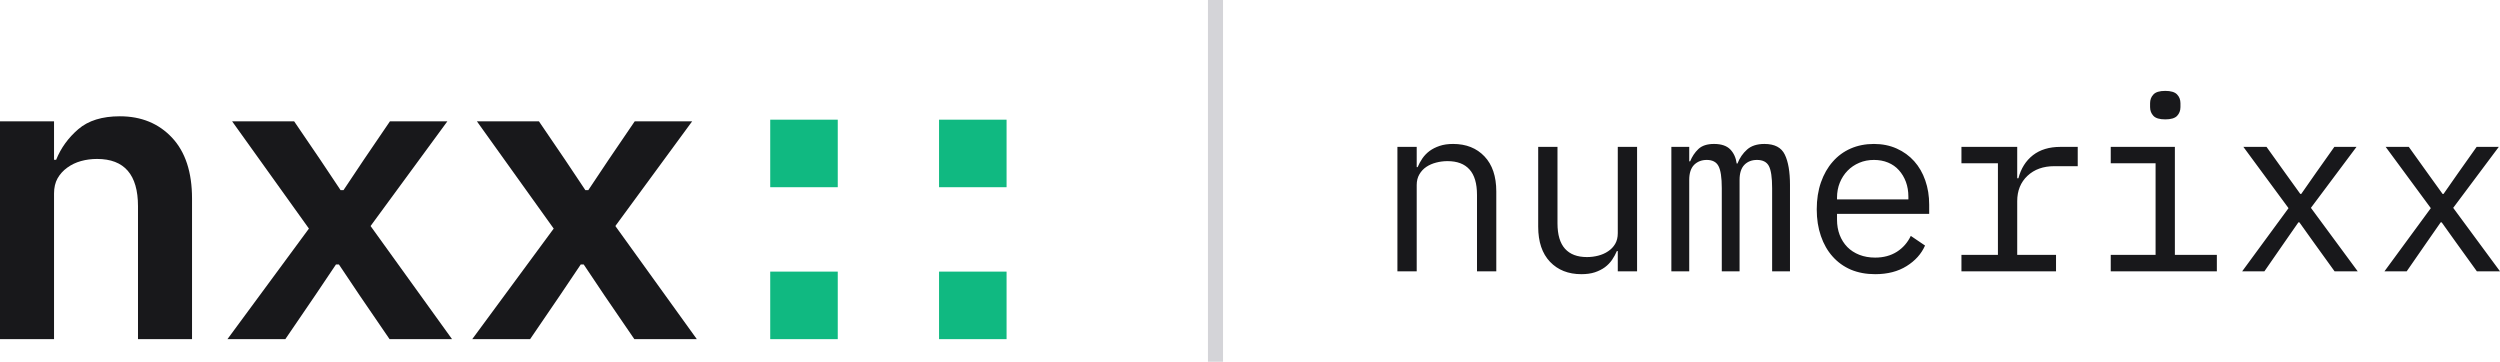
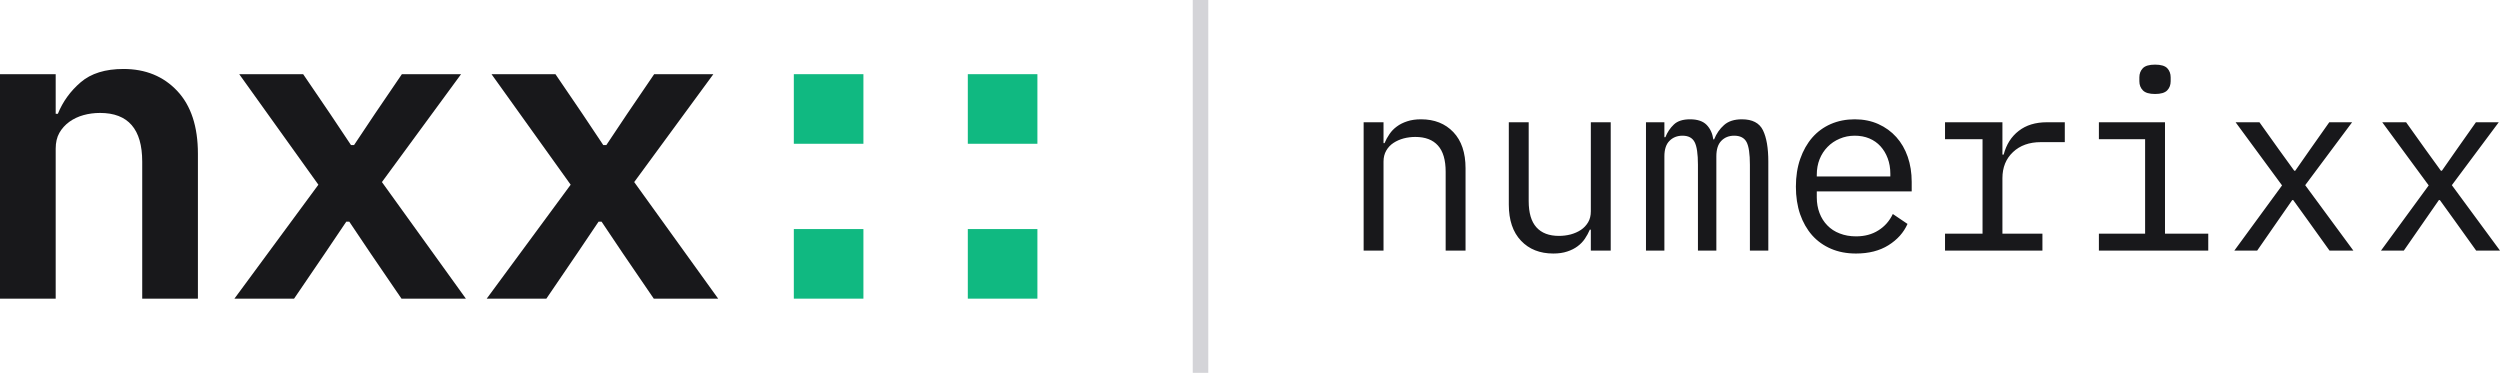
- <svg xmlns="http://www.w3.org/2000/svg" viewBox="4.2 -24 331.72 48" width="331.72" height="48" role="img" aria-label="Numerixx">
-   <path fill="#18181b" d="M4.2 21V-7.9H11.37V-2.8H11.65Q12.6 -5.15 14.59 -6.86Q16.58 -8.57 20.1 -8.57Q24.36 -8.57 27.02 -5.74Q29.68 -2.91 29.68 2.35V21H22.51V3.36Q22.51 -2.91 17.08 -2.91Q15.96 -2.91 14.95 -2.63Q13.94 -2.35 13.13 -1.76Q12.32 -1.18 11.84 -0.34Q11.37 0.5 11.37 1.68V21ZM34.38 21 45.19 6.33 35 -7.9H43.23L46.7 -2.8L49.39 1.23H49.78L52.47 -2.8L55.94 -7.9H63.56L53.37 5.99L64.18 21H55.89L51.91 15.18L49.17 11.09H48.78L46.03 15.18L42.06 21ZM66.86 21 77.67 6.33 67.48 -7.9H75.71L79.18 -2.8L81.87 1.23H82.26L84.95 -2.8L88.42 -7.9H96.04L85.85 5.99L96.66 21H88.37L84.39 15.18L81.65 11.09H81.26L78.51 15.18L74.54 21Z" />
-   <path fill="#10b981" d="M106.4 -8.12h8.96v8.96h-8.96zM106.4 12.04h8.96v8.96h-8.96zM128.8 -8.12h8.96v8.96h-8.96zM128.8 12.04h8.96v8.96h-8.96z" />
-   <rect fill="#d4d4d8" x="164.48" y="-24" width="2" height="48" />
-   <path fill="#18181b" d="M189.62 12V-4.51H192.18V-1.82H192.3Q192.56 -2.43 192.94 -2.99Q193.33 -3.55 193.89 -3.97Q194.45 -4.38 195.22 -4.64Q195.98 -4.9 197.01 -4.9Q199.6 -4.9 201.17 -3.25Q202.74 -1.6 202.74 1.41V12H200.18V1.86Q200.18 -0.42 199.18 -1.52Q198.19 -2.62 196.27 -2.62Q195.5 -2.62 194.77 -2.43Q194.03 -2.24 193.46 -1.86Q192.88 -1.47 192.53 -0.86Q192.18 -0.26 192.18 0.54V12ZM218.86 9.31H218.74Q218.48 9.92 218.1 10.48Q217.71 11.04 217.15 11.46Q216.59 11.87 215.82 12.13Q215.06 12.38 214.03 12.38Q211.44 12.38 209.87 10.74Q208.3 9.09 208.3 6.08V-4.51H210.86V5.63Q210.86 7.9 211.86 9.01Q212.85 10.11 214.77 10.11Q215.54 10.11 216.27 9.92Q217.01 9.73 217.58 9.34Q218.16 8.96 218.51 8.37Q218.86 7.78 218.86 6.94V-4.51H221.42V12H218.86ZM225.97 12V-4.51H228.34V-2.59H228.46Q228.85 -3.55 229.55 -4.22Q230.26 -4.9 231.63 -4.9Q233.07 -4.9 233.78 -4.18Q234.48 -3.46 234.64 -2.3H234.74Q235.18 -3.42 236.02 -4.16Q236.85 -4.9 238.32 -4.9Q240.34 -4.9 241.02 -3.49Q241.71 -2.08 241.71 0.54V12H239.34V0.96Q239.34 -1.15 238.91 -1.97Q238.48 -2.78 237.33 -2.78Q236.3 -2.78 235.66 -2.13Q235.02 -1.47 235.02 -0.13V12H232.66V0.96Q232.66 -1.15 232.22 -1.97Q231.79 -2.78 230.67 -2.78Q229.65 -2.78 228.99 -2.13Q228.34 -1.47 228.34 -0.13V12ZM253.01 12.38Q251.22 12.38 249.79 11.78Q248.37 11.17 247.36 10.03Q246.35 8.9 245.81 7.31Q245.26 5.73 245.26 3.78Q245.26 1.79 245.82 0.19Q246.38 -1.41 247.38 -2.54Q248.37 -3.68 249.76 -4.29Q251.15 -4.9 252.85 -4.9Q254.51 -4.9 255.87 -4.29Q257.23 -3.68 258.19 -2.61Q259.15 -1.54 259.66 -0.06Q260.18 1.41 260.18 3.17V4.38H247.95V5.15Q247.95 6.24 248.3 7.17Q248.66 8.1 249.31 8.77Q249.97 9.44 250.91 9.81Q251.86 10.18 253.01 10.18Q254.67 10.18 255.89 9.41Q257.1 8.64 257.74 7.3L259.63 8.58Q258.9 10.24 257.18 11.31Q255.47 12.38 253.01 12.38ZM252.85 -2.78Q251.79 -2.78 250.9 -2.4Q250 -2.02 249.34 -1.34Q248.69 -0.67 248.32 0.24Q247.95 1.15 247.95 2.24V2.46H257.42V2.11Q257.42 1.02 257.09 0.13Q256.75 -0.77 256.16 -1.42Q255.57 -2.08 254.72 -2.43Q253.87 -2.78 252.85 -2.78ZM264.46 9.82H269.3V-2.34H264.46V-4.51H271.86V-0.35H272.02Q272.53 -2.3 273.95 -3.41Q275.38 -4.51 277.58 -4.51H279.89V-1.95H276.78Q274.58 -1.95 273.22 -0.67Q271.86 0.61 271.86 2.69V9.82H277.01V12H264.46ZM291.5 -8.16Q290.38 -8.16 289.94 -8.62Q289.49 -9.09 289.49 -9.79V-10.3Q289.49 -11.01 289.94 -11.47Q290.38 -11.94 291.5 -11.94Q292.62 -11.94 293.07 -11.47Q293.52 -11.01 293.52 -10.3V-9.79Q293.52 -9.09 293.07 -8.62Q292.62 -8.16 291.5 -8.16ZM284.27 9.82H290.22V-2.34H284.27V-4.51H292.78V9.82H298.35V12H284.27ZM301.71 12 307.86 3.62 301.87 -4.51H304.94L307.44 -1.02L309.42 1.73H309.55L311.47 -1.02L313.94 -4.51H316.88L310.83 3.58L317.04 12H313.97L311.18 8.13L309.3 5.5H309.17L307.34 8.13L304.66 12ZM320.59 12 326.74 3.62 320.75 -4.51H323.82L326.32 -1.02L328.3 1.73H328.43L330.35 -1.02L332.82 -4.51H335.76L329.71 3.58L335.92 12H332.85L330.06 8.13L328.18 5.5H328.05L326.22 8.13L323.54 12Z" />
+ <svg xmlns="http://www.w3.org/2000/svg" viewBox="4.2 -24 321.86 48" width="321.86" height="48" role="img" aria-label="Numerixx">
+   <path fill="#18181b" d="M4.2 14.45V-14.45H11.37V-9.35H11.65Q12.6 -11.7 14.59 -13.41Q16.58 -15.12 20.1 -15.12Q24.36 -15.12 27.02 -12.29Q29.68 -9.46 29.68 -4.2V14.45H22.51V-3.19Q22.51 -9.46 17.08 -9.46Q15.96 -9.46 14.95 -9.18Q13.94 -8.9 13.13 -8.32Q12.32 -7.73 11.84 -6.89Q11.37 -6.05 11.37 -4.87V14.45ZM34.38 14.45 45.19 -0.22 35 -14.45H43.23L46.7 -9.35L49.39 -5.32H49.78L52.47 -9.35L55.94 -14.45H63.56L53.37 -0.56L64.18 14.45H55.89L51.91 8.62L49.17 4.54H48.78L46.03 8.62L42.06 14.45ZM66.86 14.45 77.67 -0.22 67.48 -14.45H75.71L79.18 -9.35L81.87 -5.32H82.26L84.95 -9.35L88.42 -14.45H96.04L85.85 -0.56L96.66 14.45H88.37L84.39 8.62L81.65 4.54H81.26L78.51 8.62L74.54 14.45Z" />
+   <path fill="#10b981" d="M106.4 -14.45h8.96v8.96h-8.96zM106.4 5.49h8.96v8.96h-8.96zM128.8 -14.45h8.96v8.96h-8.96zM128.8 5.49h8.96v8.96h-8.96z" />
+   <rect fill="#d4d4d8" x="157.76" y="-24" width="2" height="48" />
+   <path fill="#18181b" d="M179.76 8.26V-8.26H182.32V-5.57H182.45Q182.7 -6.18 183.09 -6.74Q183.47 -7.3 184.03 -7.71Q184.59 -8.13 185.36 -8.38Q186.13 -8.64 187.15 -8.64Q189.74 -8.64 191.31 -6.99Q192.88 -5.34 192.88 -2.34V8.26H190.32V-1.89Q190.32 -4.16 189.33 -5.26Q188.34 -6.37 186.42 -6.37Q185.65 -6.37 184.91 -6.18Q184.18 -5.98 183.6 -5.6Q183.02 -5.22 182.67 -4.61Q182.32 -4 182.32 -3.2V8.26ZM209.01 5.57H208.88Q208.62 6.18 208.24 6.74Q207.86 7.3 207.3 7.71Q206.74 8.13 205.97 8.38Q205.2 8.64 204.18 8.64Q201.58 8.64 200.02 6.99Q198.45 5.34 198.45 2.34V-8.26H201.01V1.89Q201.01 4.16 202 5.26Q202.99 6.37 204.91 6.37Q205.68 6.37 206.42 6.18Q207.15 5.98 207.73 5.6Q208.3 5.22 208.66 4.62Q209.01 4.03 209.01 3.2V-8.26H211.57V8.26H209.01ZM216.11 8.26V-8.26H218.48V-6.34H218.61Q218.99 -7.3 219.7 -7.97Q220.4 -8.64 221.78 -8.64Q223.22 -8.64 223.92 -7.92Q224.62 -7.2 224.78 -6.05H224.88Q225.33 -7.17 226.16 -7.9Q226.99 -8.64 228.46 -8.64Q230.48 -8.64 231.17 -7.23Q231.86 -5.82 231.86 -3.2V8.26H229.49V-2.78Q229.49 -4.9 229.06 -5.71Q228.62 -6.53 227.47 -6.53Q226.45 -6.53 225.81 -5.87Q225.17 -5.22 225.17 -3.87V8.26H222.8V-2.78Q222.8 -4.9 222.37 -5.71Q221.94 -6.53 220.82 -6.53Q219.79 -6.53 219.14 -5.87Q218.48 -5.22 218.48 -3.87V8.26ZM243.15 8.64Q241.36 8.64 239.94 8.03Q238.51 7.42 237.5 6.29Q236.5 5.15 235.95 3.57Q235.41 1.98 235.41 0.03Q235.41 -1.95 235.97 -3.55Q236.53 -5.15 237.52 -6.29Q238.51 -7.42 239.9 -8.03Q241.3 -8.64 242.99 -8.64Q244.66 -8.64 246.02 -8.03Q247.38 -7.42 248.34 -6.35Q249.3 -5.28 249.81 -3.81Q250.32 -2.34 250.32 -0.58V0.64H238.1V1.41Q238.1 2.5 238.45 3.42Q238.8 4.35 239.46 5.02Q240.11 5.7 241.06 6.06Q242 6.43 243.15 6.43Q244.82 6.43 246.03 5.66Q247.25 4.9 247.89 3.55L249.78 4.83Q249.04 6.5 247.33 7.57Q245.62 8.64 243.15 8.64ZM242.99 -6.53Q241.94 -6.53 241.04 -6.14Q240.14 -5.76 239.49 -5.09Q238.83 -4.42 238.46 -3.5Q238.1 -2.59 238.1 -1.5V-1.28H247.57V-1.63Q247.57 -2.72 247.23 -3.62Q246.9 -4.51 246.3 -5.17Q245.71 -5.82 244.86 -6.18Q244.02 -6.53 242.99 -6.53ZM254.61 6.08H259.44V-6.08H254.61V-8.26H262V-4.1H262.16Q262.67 -6.05 264.1 -7.15Q265.52 -8.26 267.73 -8.26H270.03V-5.7H266.93Q264.72 -5.7 263.36 -4.42Q262 -3.14 262 -1.06V6.08H267.15V8.26H254.61ZM281.65 -11.9Q280.53 -11.9 280.08 -12.37Q279.63 -12.83 279.63 -13.54V-14.05Q279.63 -14.75 280.08 -15.22Q280.53 -15.68 281.65 -15.68Q282.77 -15.68 283.22 -15.22Q283.66 -14.75 283.66 -14.05V-13.54Q283.66 -12.83 283.22 -12.37Q282.77 -11.9 281.65 -11.9ZM274.42 6.08H280.37V-6.08H274.42V-8.26H282.93V6.08H288.5V8.26H274.42ZM291.86 8.26 298 -0.13 292.02 -8.26H295.09L297.58 -4.77L299.57 -2.02H299.7L301.62 -4.77L304.08 -8.26H307.02L300.98 -0.16L307.18 8.26H304.11L301.33 4.38L299.44 1.76H299.31L297.49 4.38L294.8 8.26ZM310.74 8.26 316.88 -0.13 310.9 -8.26H313.97L316.46 -4.77L318.45 -2.02H318.58L320.5 -4.77L322.96 -8.26H325.9L319.86 -0.16L326.06 8.26H322.99L320.21 4.38L318.32 1.76H318.19L316.37 4.38L313.68 8.26Z" />
</svg>
